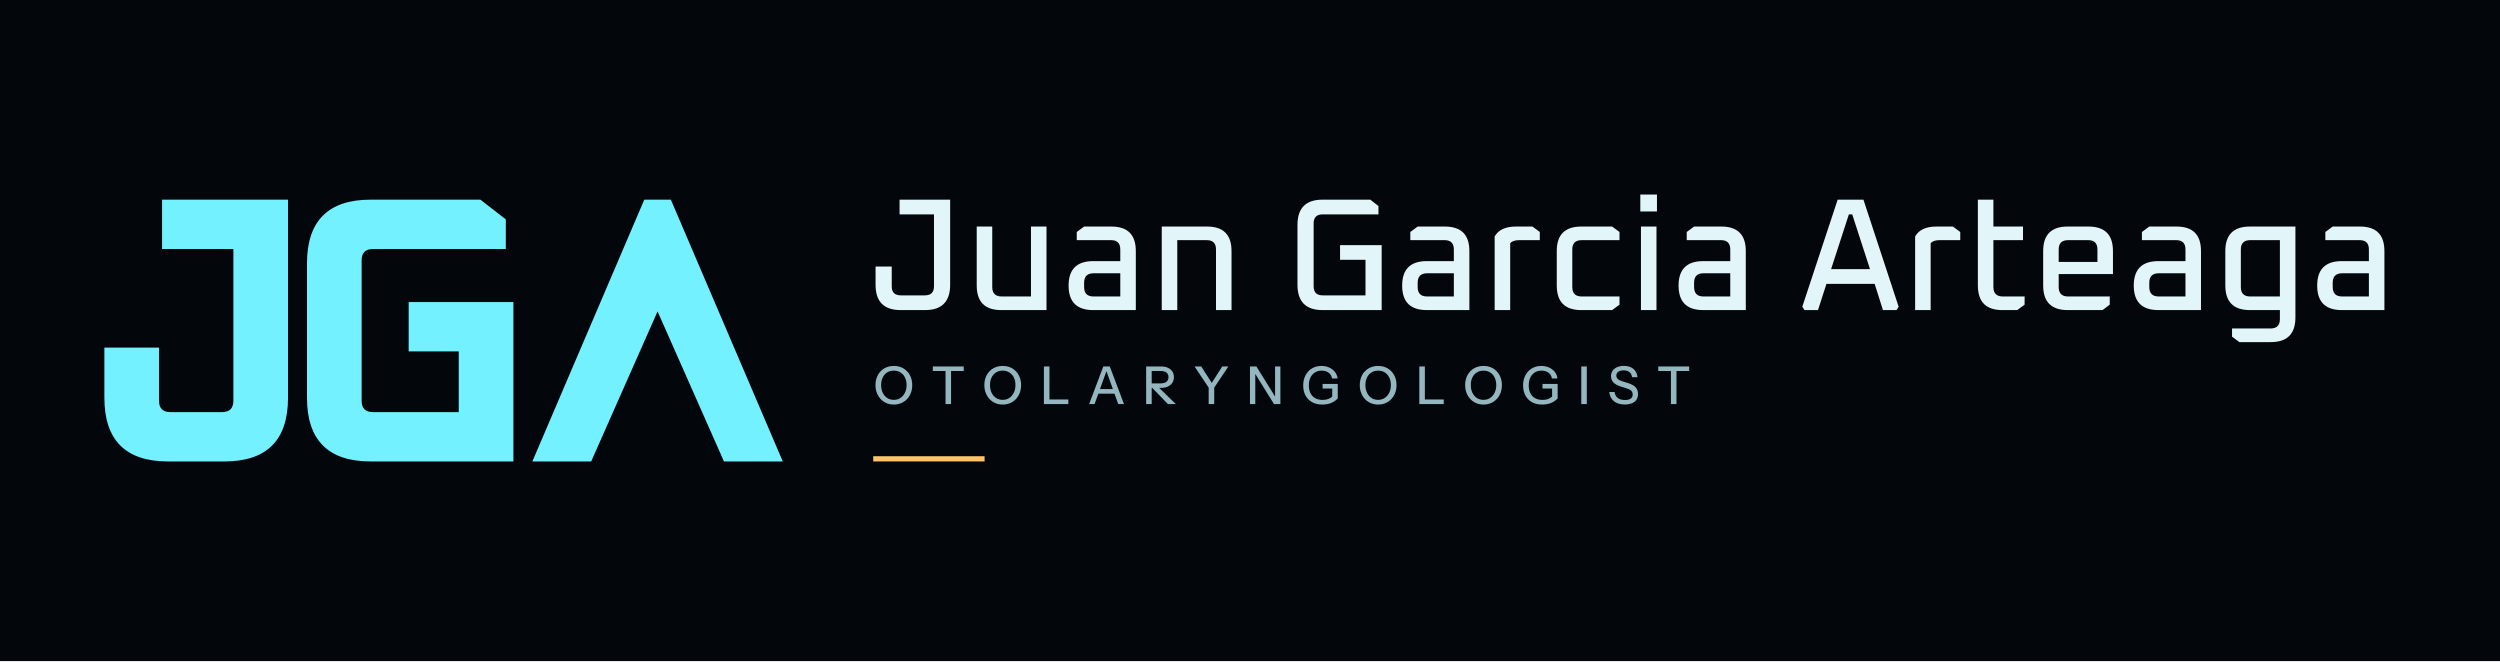
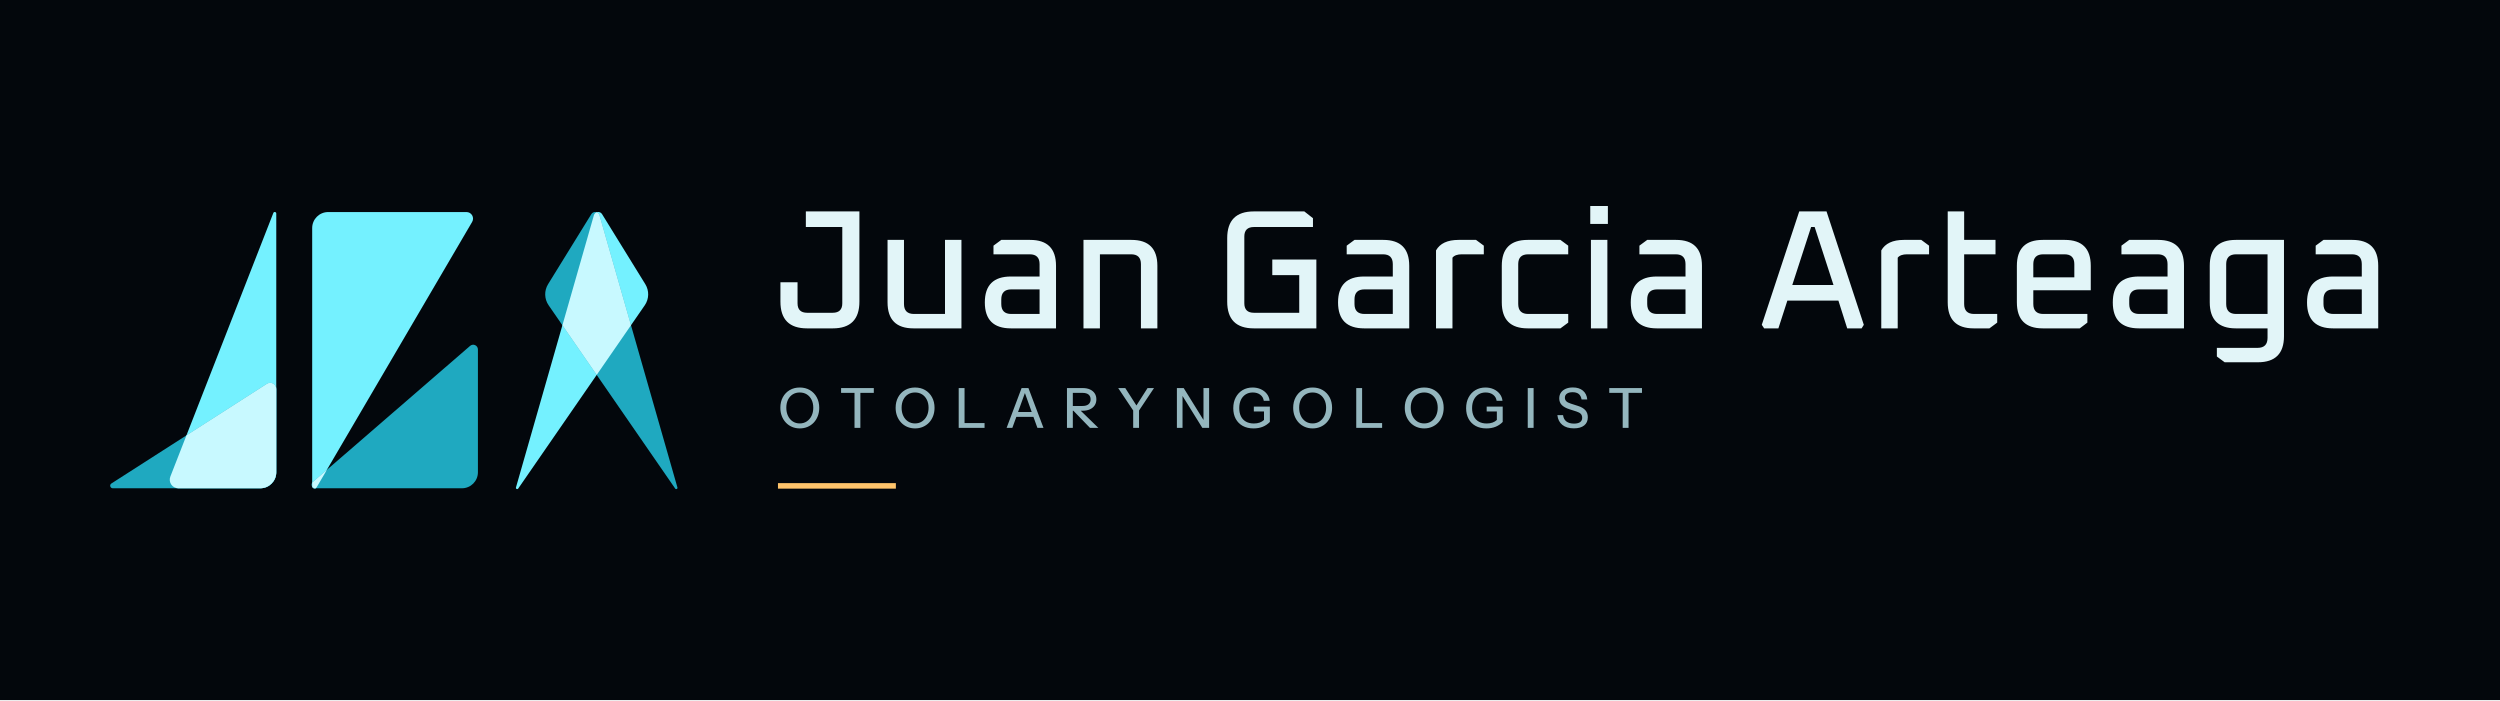
- <svg xmlns="http://www.w3.org/2000/svg" viewBox="0 0 1437 380" width="1437" height="380">
+ <svg xmlns="http://www.w3.org/2000/svg" viewBox="0 0 1357 380" width="1357" height="380">
  <rect width="100%" height="100%" fill="#03070c" />
-   <path d="M60.0 228.601V199.814H91.405V230.346Q91.405 236.889 97.947 236.889H127.607Q134.15 236.889 134.15 230.346V143.111H93.149V114.76H165.554V228.601Q165.554 265.24 128.915 265.24H96.639Q60.0 265.24 60.0 228.601ZM176.458 228.601V151.399Q176.458 114.76 213.097 114.76H276.124L290.736 126.101V143.111H214.406Q207.863 143.111 207.863 149.654V230.346Q207.863 236.889 214.406 236.889H263.693V201.995H234.906V173.643H295.098V265.24H213.097Q176.458 265.24 176.458 228.601ZM306.00 265.24L370.34 114.76L385.60 114.76L449.94 265.24L416.14 265.24L377.97 178.99L339.81 265.24Z" fill="#74f1ff" />
-   <path d="M503.275 163.704V153.216H512.567V164.624Q512.567 169.776 517.811 169.776H531.611Q536.855 169.776 536.855 164.624V123.224H517.075V114.76H546.147V163.704Q546.147 178.24 531.703 178.24H517.719Q503.275 178.24 503.275 163.704ZM561.419 164.072V130.216H570.343V164.992Q570.343 170.42 575.771 170.42H592.607V130.216H601.531V178.24H575.495Q561.419 178.24 561.419 164.072ZM628.395 178.24Q614.227 178.24 614.227 164.164Q614.227 150.088 628.395 150.088H643.943V143.372Q643.943 138.036 638.607 138.036H618.919V133.344L623.151 130.216H638.791Q652.867 130.216 652.867 144.292V178.24ZM623.151 164.992Q623.151 170.42 628.579 170.42H643.943V157.08H628.579Q623.151 157.08 623.151 162.508ZM667.771 178.24V130.216H693.807Q707.883 130.216 707.883 144.292V178.24H698.959V143.372Q698.959 138.036 693.623 138.036H676.695V178.24ZM745.787 163.704V129.296Q745.787 114.76 760.231 114.76H787.647L792.339 118.44V123.224H760.323Q755.079 123.224 755.079 128.376V164.624Q755.079 169.776 760.323 169.776H784.887V149.352H770.259V140.888H794.179V178.24H760.231Q745.787 178.24 745.787 163.704ZM820.123 178.24Q805.955 178.24 805.955 164.164Q805.955 150.088 820.123 150.088H835.671V143.372Q835.671 138.036 830.335 138.036H810.647V133.344L814.879 130.216H830.519Q844.595 130.216 844.595 144.292V178.24ZM814.879 164.992Q814.879 170.42 820.307 170.42H835.671V157.08H820.307Q814.879 157.08 814.879 162.508ZM859.131 178.24V135.92Q862.351 130.216 871.367 130.216H880.843L885.075 133.344V138.036H873.115Q869.527 138.036 868.055 139.876V178.24ZM894.827 164.072V144.292Q894.827 130.216 908.903 130.216H926.659L930.891 133.344V138.036H909.179Q903.751 138.036 903.751 143.372V164.992Q903.751 170.42 909.179 170.42H930.891V175.112L926.659 178.24H908.903Q894.827 178.24 894.827 164.072ZM942.851 121.568V111.816H952.419V121.568ZM943.219 178.24V130.216H952.143V178.24ZM979.007 178.24Q964.839 178.24 964.839 164.164Q964.839 150.088 979.007 150.088H994.555V143.372Q994.555 138.036 989.219 138.036H969.531V133.344L973.763 130.216H989.403Q1003.479 130.216 1003.479 144.292V178.24ZM973.763 164.992Q973.763 170.42 979.191 170.42H994.555V157.08H979.191Q973.763 157.08 973.763 162.508ZM1035.955 176.308 1056.287 114.76H1071.099L1091.339 176.308L1090.143 178.24H1082.323L1077.539 163.152H1049.847L1044.971 178.24H1037.243ZM1052.515 154.688H1074.871L1064.659 123.224H1062.727ZM1100.815 178.24V135.92Q1104.035 130.216 1113.051 130.216H1122.527L1126.759 133.344V138.036H1114.799Q1111.211 138.036 1109.739 139.876V178.24ZM1136.879 164.072V114.76H1145.803V130.216H1162.823V138.036H1145.803V164.992Q1145.803 170.42 1151.231 170.42H1163.743V175.112L1159.511 178.24H1150.955Q1136.879 178.24 1136.879 164.072ZM1174.415 164.072V144.292Q1174.415 130.216 1188.491 130.216H1200.451Q1214.527 130.216 1214.527 144.292V157.54H1183.339V164.992Q1183.339 170.42 1188.767 170.42H1212.687V175.112L1208.547 178.24H1188.491Q1174.415 178.24 1174.415 164.072ZM1183.339 150.548H1205.603V143.372Q1205.603 138.036 1200.267 138.036H1188.767Q1183.339 138.036 1183.339 143.372ZM1240.655 178.24Q1226.487 178.24 1226.487 164.164Q1226.487 150.088 1240.655 150.088H1256.203V143.372Q1256.203 138.036 1250.867 138.036H1231.179V133.344L1235.411 130.216H1251.051Q1265.127 130.216 1265.127 144.292V178.24ZM1235.411 164.992Q1235.411 170.42 1240.839 170.42H1256.203V157.08H1240.839Q1235.411 157.08 1235.411 162.508ZM1279.111 164.072V144.292Q1279.111 130.216 1293.279 130.216H1319.407V182.472Q1319.407 196.64 1305.239 196.64H1287.207L1282.975 193.512V188.82H1305.055Q1310.483 188.82 1310.483 183.392V178.24H1293.279Q1279.111 178.24 1279.111 164.072ZM1288.035 164.992Q1288.035 170.42 1293.463 170.42H1310.483V138.036H1293.463Q1288.035 138.036 1288.035 143.372ZM1346.087 178.24Q1331.919 178.24 1331.919 164.164Q1331.919 150.088 1346.087 150.088H1361.635V143.372Q1361.635 138.036 1356.299 138.036H1336.611V133.344L1340.843 130.216H1356.483Q1370.559 130.216 1370.559 144.292V178.24ZM1340.843 164.992Q1340.843 170.42 1346.271 170.42H1361.635V157.08H1346.271Q1340.843 157.08 1340.843 162.508Z" fill="#e2f5f8" />
-   <path d="M513.789 232.54Q511.479 232.54 509.559 231.715Q507.639 230.89 506.229 229.39Q504.819 227.89 504.024 225.85Q503.229 223.81 503.229 221.35Q503.229 218.11 504.579 215.62Q505.929 213.13 508.314 211.735Q510.699 210.34 513.759 210.34Q516.879 210.34 519.249 211.735Q521.619 213.13 522.984 215.62Q524.349 218.11 524.349 221.38Q524.349 223.81 523.554 225.865Q522.759 227.92 521.349 229.405Q519.939 230.89 518.004 231.715Q516.069 232.54 513.789 232.54ZM513.759 229.84Q515.919 229.84 517.569 228.745Q519.219 227.65 520.164 225.73Q521.109 223.81 521.109 221.32Q521.109 218.86 520.179 216.985Q519.249 215.11 517.599 214.075Q515.949 213.04 513.759 213.04Q511.569 213.04 509.934 214.075Q508.299 215.11 507.384 216.97Q506.469 218.83 506.469 221.32Q506.469 223.84 507.399 225.76Q508.329 227.68 509.964 228.76Q511.599 229.84 513.759 229.84ZM543.489 232.24V213.25H536.199V210.64H553.959V213.25H546.669V232.24ZM576.369 232.54Q574.059 232.54 572.139 231.715Q570.219 230.89 568.809 229.39Q567.399 227.89 566.604 225.85Q565.809 223.81 565.809 221.35Q565.809 218.11 567.159 215.62Q568.509 213.13 570.894 211.735Q573.279 210.34 576.339 210.34Q579.459 210.34 581.829 211.735Q584.199 213.13 585.564 215.62Q586.929 218.11 586.929 221.38Q586.929 223.81 586.134 225.865Q585.339 227.92 583.929 229.405Q582.519 230.89 580.584 231.715Q578.649 232.54 576.369 232.54ZM576.339 229.84Q578.499 229.84 580.149 228.745Q581.799 227.65 582.744 225.73Q583.689 223.81 583.689 221.32Q583.689 218.86 582.759 216.985Q581.829 215.11 580.179 214.075Q578.529 213.04 576.339 213.04Q574.149 213.04 572.514 214.075Q570.879 215.11 569.964 216.97Q569.049 218.83 569.049 221.32Q569.049 223.84 569.979 225.76Q570.909 227.68 572.544 228.76Q574.179 229.84 576.339 229.84ZM600.039 232.24V210.64H603.219V229.63H614.079V232.24ZM626.049 232.24 634.179 210.64H637.899L646.059 232.24H642.759L640.599 226.27H631.329L629.169 232.24ZM635.979 213.34 632.259 223.63H639.669ZM658.809 232.24V210.64H667.329Q669.669 210.64 671.319 211.405Q672.969 212.17 673.869 213.535Q674.769 214.9 674.769 216.76Q674.769 218.62 673.869 220.0Q672.969 221.38 671.319 222.16Q669.669 222.94 667.329 222.94H666.279L675.849 232.24H671.289L662.289 222.94H661.989V232.24ZM661.989 220.36H667.239Q669.399 220.36 670.524 219.415Q671.649 218.47 671.649 216.79Q671.649 215.11 670.539 214.18Q669.429 213.25 667.239 213.25H661.989ZM694.749 232.24V222.82L686.619 210.64H690.459L696.519 220.09L702.549 210.64H706.059L697.929 222.82V232.24ZM718.479 232.24V210.64H722.169L732.909 227.95V210.64H735.969V232.24H732.279L721.539 214.93V232.24ZM760.059 232.54Q756.669 232.54 754.209 231.175Q751.749 229.81 750.414 227.35Q749.079 224.89 749.079 221.56Q749.079 218.26 750.414 215.725Q751.749 213.19 754.119 211.765Q756.489 210.34 759.579 210.34Q762.039 210.34 764.034 211.255Q766.029 212.17 767.304 213.79Q768.579 215.41 768.819 217.54H765.639Q765.339 215.47 763.719 214.255Q762.099 213.04 759.669 213.04Q757.449 213.04 755.799 214.09Q754.149 215.14 753.234 217.03Q752.319 218.92 752.319 221.5Q752.319 224.11 753.249 225.985Q754.179 227.86 755.964 228.865Q757.749 229.87 760.269 229.87Q762.069 229.87 763.449 229.36Q764.769 228.88 765.759 227.95V223.33H760.239V220.69H768.939V229.03Q767.259 230.77 765.069 231.655Q762.879 232.54 760.059 232.54ZM792.159 232.54Q789.849 232.54 787.929 231.715Q786.009 230.89 784.599 229.39Q783.189 227.89 782.394 225.85Q781.599 223.81 781.599 221.35Q781.599 218.11 782.949 215.62Q784.299 213.13 786.684 211.735Q789.069 210.34 792.129 210.34Q795.249 210.34 797.619 211.735Q799.989 213.13 801.354 215.62Q802.719 218.11 802.719 221.38Q802.719 223.81 801.924 225.865Q801.129 227.92 799.719 229.405Q798.309 230.89 796.374 231.715Q794.439 232.54 792.159 232.54ZM792.129 229.84Q794.289 229.84 795.939 228.745Q797.589 227.65 798.534 225.73Q799.479 223.81 799.479 221.32Q799.479 218.86 798.549 216.985Q797.619 215.11 795.969 214.075Q794.319 213.04 792.129 213.04Q789.939 213.04 788.304 214.075Q786.669 215.11 785.754 216.97Q784.839 218.83 784.839 221.32Q784.839 223.84 785.769 225.76Q786.699 227.68 788.334 228.76Q789.969 229.84 792.129 229.84ZM815.829 232.24V210.64H819.009V229.63H829.869V232.24ZM852.729 232.54Q850.419 232.54 848.499 231.715Q846.579 230.89 845.169 229.39Q843.759 227.89 842.964 225.85Q842.169 223.81 842.169 221.35Q842.169 218.11 843.519 215.62Q844.869 213.13 847.254 211.735Q849.639 210.34 852.699 210.34Q855.819 210.34 858.189 211.735Q860.559 213.13 861.924 215.62Q863.289 218.11 863.289 221.38Q863.289 223.81 862.494 225.865Q861.699 227.92 860.289 229.405Q858.879 230.89 856.944 231.715Q855.009 232.54 852.729 232.54ZM852.699 229.84Q854.859 229.84 856.509 228.745Q858.159 227.65 859.104 225.73Q860.049 223.81 860.049 221.32Q860.049 218.86 859.119 216.985Q858.189 215.11 856.539 214.075Q854.889 213.04 852.699 213.04Q850.509 213.04 848.874 214.075Q847.239 215.11 846.324 216.97Q845.409 218.83 845.409 221.32Q845.409 223.84 846.339 225.76Q847.269 227.68 848.904 228.76Q850.539 229.84 852.699 229.84ZM886.449 232.54Q883.059 232.54 880.599 231.175Q878.139 229.81 876.804 227.35Q875.469 224.89 875.469 221.56Q875.469 218.26 876.804 215.725Q878.139 213.19 880.509 211.765Q882.879 210.34 885.969 210.34Q888.429 210.34 890.424 211.255Q892.419 212.17 893.694 213.79Q894.969 215.41 895.209 217.54H892.029Q891.729 215.47 890.109 214.255Q888.489 213.04 886.059 213.04Q883.839 213.04 882.189 214.09Q880.539 215.14 879.624 217.03Q878.709 218.92 878.709 221.5Q878.709 224.11 879.639 225.985Q880.569 227.86 882.354 228.865Q884.139 229.87 886.659 229.87Q888.459 229.87 889.839 229.36Q891.159 228.88 892.149 227.95V223.33H886.629V220.69H895.329V229.03Q893.649 230.77 891.459 231.655Q889.269 232.54 886.449 232.54ZM908.919 232.24V210.64H912.099V232.24ZM933.969 232.51Q930.069 232.51 927.729 230.65Q925.389 228.79 924.999 225.34H928.089Q928.359 227.59 929.889 228.76Q931.419 229.93 934.029 229.93Q936.219 229.93 937.344 229.12Q938.469 228.31 938.469 226.81Q938.469 225.46 937.719 224.665Q936.969 223.87 935.349 223.36L931.599 222.16Q928.719 221.23 927.369 219.82Q926.019 218.41 926.019 216.25Q926.019 214.42 926.934 213.1Q927.849 211.78 929.514 211.045Q931.179 210.31 933.399 210.31Q936.819 210.31 938.874 212.035Q940.929 213.76 941.229 216.82H938.139Q937.779 214.78 936.579 213.835Q935.379 212.89 933.279 212.89Q931.299 212.89 930.189 213.67Q929.079 214.45 929.079 215.86Q929.079 217.0 929.814 217.765Q930.549 218.53 932.259 219.07L936.189 220.33Q938.919 221.2 940.224 222.7Q941.529 224.2 941.529 226.48Q941.529 229.36 939.549 230.935Q937.569 232.51 933.969 232.51ZM960.459 232.24V213.25H953.169V210.64H970.929V213.25H963.639V232.24Z" fill="#94b6be" />
-   <rect x="501.939" y="262.24" width="64" height="3" fill="#ffc46b" />
+   <g id="jga" transform="translate(60 115.101) scale(1.49935)">
+     <defs>
+       <clipPath id="jga-0">
+         <path d="M58.95 0.3A0.55 0.55 0 0 1 60 0.49L60 94.21A5.79 5.79 0 0 1 54.21 100L24.55 100A3.1 3.1 0 0 1 21.65 95.77Z" />
+       </clipPath>
+       <clipPath id="jga-1">
+         <path d="M73 5.79A5.79 5.79 0 0 1 78.79 0L128.86 0A2.37 2.37 0 0 1 130.91 3.57L74.59 99.69A0.85 0.85 0 0 1 73 99.26Z" />
+       </clipPath>
+       <clipPath id="jga-2">
+         <path d="M147.61 100.07A0.46 0.46 0 0 1 146.78 99.68L174.99 1.14A1.63 1.63 0 0 1 177.93 0.73L193.6 26.11A7 7 0 0 1 193.4 33.76Z" />
+       </clipPath>
+     </defs>
+     <path fill="#74f1ff" d="M58.95 0.3A0.55 0.55 0 0 1 60 0.49L60 94.21A5.79 5.79 0 0 1 54.21 100L24.55 100A3.1 3.1 0 0 1 21.65 95.77Z" />
+     <path fill="#1fa9c0" d="M0.3 98.27A0.94 0.94 0 0 0 0.8 100L54.21 100A5.79 5.79 0 0 0 60 94.21L60 64.05A2.21 2.21 0 0 0 56.59 62.18Z" />
+     <path fill="#c8f9ff" clip-path="url(#jga-0)" d="M0.3 98.27A0.94 0.94 0 0 0 0.8 100L54.21 100A5.79 5.79 0 0 0 60 94.21L60 64.05A2.21 2.21 0 0 0 56.59 62.18Z" />
+     <path fill="#74f1ff" d="M73 5.79A5.79 5.79 0 0 1 78.79 0L128.86 0A2.37 2.37 0 0 1 130.91 3.57L74.59 99.69A0.85 0.85 0 0 1 73 99.26Z" />
+     <path fill="#1fa9c0" d="M73.21 97.74A1.29 1.29 0 0 0 74.06 100L127.21 100A5.79 5.79 0 0 0 133 94.21L133 49.74A1.71 1.71 0 0 0 130.18 48.44Z" />
+     <path fill="#c8f9ff" clip-path="url(#jga-1)" d="M73.21 97.74A1.29 1.29 0 0 0 74.06 100L127.21 100A5.79 5.79 0 0 0 133 94.21L133 49.74A1.71 1.71 0 0 0 130.18 48.44Z" />
+     <path fill="#74f1ff" d="M147.61 100.07A0.46 0.46 0 0 1 146.78 99.68L174.99 1.14A1.63 1.63 0 0 1 177.93 0.73L193.6 26.11A7 7 0 0 1 193.4 33.76Z" />
+     <path fill="#1fa9c0" d="M204.39 100.07A0.46 0.46 0 0 0 205.22 99.68L177.01 1.14A1.63 1.63 0 0 0 174.07 0.73L158.4 26.11A7 7 0 0 0 158.6 33.76Z" />
+     <path fill="#c8f9ff" clip-path="url(#jga-2)" d="M204.39 100.07A0.46 0.46 0 0 0 205.22 99.68L177.01 1.14A1.63 1.63 0 0 0 174.07 0.73L158.4 26.11A7 7 0 0 0 158.6 33.76Z" />
+   </g>
+   <g transform="translate(-79.66 0)">
+     <path d="M503.275 163.704V153.216H512.567V164.624Q512.567 169.776 517.811 169.776H531.611Q536.855 169.776 536.855 164.624V123.224H517.075V114.76H546.147V163.704Q546.147 178.24 531.703 178.24H517.719Q503.275 178.24 503.275 163.704ZM561.419 164.072V130.216H570.343V164.992Q570.343 170.42 575.771 170.42H592.607V130.216H601.531V178.24H575.495Q561.419 178.24 561.419 164.072ZM628.395 178.24Q614.227 178.24 614.227 164.164Q614.227 150.088 628.395 150.088H643.943V143.372Q643.943 138.036 638.607 138.036H618.919V133.344L623.151 130.216H638.791Q652.867 130.216 652.867 144.292V178.24ZM623.151 164.992Q623.151 170.42 628.579 170.42H643.943V157.08H628.579Q623.151 157.08 623.151 162.508ZM667.771 178.24V130.216H693.807Q707.883 130.216 707.883 144.292V178.24H698.959V143.372Q698.959 138.036 693.623 138.036H676.695V178.24ZM745.787 163.704V129.296Q745.787 114.76 760.231 114.76H787.647L792.339 118.44V123.224H760.323Q755.079 123.224 755.079 128.376V164.624Q755.079 169.776 760.323 169.776H784.887V149.352H770.259V140.888H794.179V178.24H760.231Q745.787 178.24 745.787 163.704ZM820.123 178.24Q805.955 178.24 805.955 164.164Q805.955 150.088 820.123 150.088H835.671V143.372Q835.671 138.036 830.335 138.036H810.647V133.344L814.879 130.216H830.519Q844.595 130.216 844.595 144.292V178.24ZM814.879 164.992Q814.879 170.42 820.307 170.42H835.671V157.08H820.307Q814.879 157.08 814.879 162.508ZM859.131 178.24V135.92Q862.351 130.216 871.367 130.216H880.843L885.075 133.344V138.036H873.115Q869.527 138.036 868.055 139.876V178.24ZM894.827 164.072V144.292Q894.827 130.216 908.903 130.216H926.659L930.891 133.344V138.036H909.179Q903.751 138.036 903.751 143.372V164.992Q903.751 170.42 909.179 170.42H930.891V175.112L926.659 178.24H908.903Q894.827 178.24 894.827 164.072ZM942.851 121.568V111.816H952.419V121.568ZM943.219 178.24V130.216H952.143V178.24ZM979.007 178.24Q964.839 178.24 964.839 164.164Q964.839 150.088 979.007 150.088H994.555V143.372Q994.555 138.036 989.219 138.036H969.531V133.344L973.763 130.216H989.403Q1003.479 130.216 1003.479 144.292V178.24ZM973.763 164.992Q973.763 170.42 979.191 170.42H994.555V157.08H979.191Q973.763 157.08 973.763 162.508ZM1035.955 176.308 1056.287 114.76H1071.099L1091.339 176.308L1090.143 178.24H1082.323L1077.539 163.152H1049.847L1044.971 178.24H1037.243ZM1052.515 154.688H1074.871L1064.659 123.224H1062.727ZM1100.815 178.24V135.92Q1104.035 130.216 1113.051 130.216H1122.527L1126.759 133.344V138.036H1114.799Q1111.211 138.036 1109.739 139.876V178.24ZM1136.879 164.072V114.76H1145.803V130.216H1162.823V138.036H1145.803V164.992Q1145.803 170.42 1151.231 170.42H1163.743V175.112L1159.511 178.24H1150.955Q1136.879 178.24 1136.879 164.072ZM1174.415 164.072V144.292Q1174.415 130.216 1188.491 130.216H1200.451Q1214.527 130.216 1214.527 144.292V157.54H1183.339V164.992Q1183.339 170.42 1188.767 170.42H1212.687V175.112L1208.547 178.24H1188.491Q1174.415 178.24 1174.415 164.072ZM1183.339 150.548H1205.603V143.372Q1205.603 138.036 1200.267 138.036H1188.767Q1183.339 138.036 1183.339 143.372ZM1240.655 178.24Q1226.487 178.24 1226.487 164.164Q1226.487 150.088 1240.655 150.088H1256.203V143.372Q1256.203 138.036 1250.867 138.036H1231.179V133.344L1235.411 130.216H1251.051Q1265.127 130.216 1265.127 144.292V178.24ZM1235.411 164.992Q1235.411 170.42 1240.839 170.42H1256.203V157.08H1240.839Q1235.411 157.08 1235.411 162.508ZM1279.111 164.072V144.292Q1279.111 130.216 1293.279 130.216H1319.407V182.472Q1319.407 196.64 1305.239 196.64H1287.207L1282.975 193.512V188.82H1305.055Q1310.483 188.82 1310.483 183.392V178.24H1293.279Q1279.111 178.24 1279.111 164.072ZM1288.035 164.992Q1288.035 170.42 1293.463 170.42H1310.483V138.036H1293.463Q1288.035 138.036 1288.035 143.372ZM1346.087 178.24Q1331.919 178.24 1331.919 164.164Q1331.919 150.088 1346.087 150.088H1361.635V143.372Q1361.635 138.036 1356.299 138.036H1336.611V133.344L1340.843 130.216H1356.483Q1370.559 130.216 1370.559 144.292V178.24ZM1340.843 164.992Q1340.843 170.42 1346.271 170.42H1361.635V157.08H1346.271Q1340.843 157.08 1340.843 162.508Z" fill="#e2f5f8" />
+     <path d="M513.789 232.54Q511.479 232.54 509.559 231.715Q507.639 230.89 506.229 229.39Q504.819 227.89 504.024 225.85Q503.229 223.81 503.229 221.35Q503.229 218.11 504.579 215.62Q505.929 213.13 508.314 211.735Q510.699 210.34 513.759 210.34Q516.879 210.34 519.249 211.735Q521.619 213.13 522.984 215.62Q524.349 218.11 524.349 221.38Q524.349 223.81 523.554 225.865Q522.759 227.92 521.349 229.405Q519.939 230.89 518.004 231.715Q516.069 232.54 513.789 232.54ZM513.759 229.84Q515.919 229.84 517.569 228.745Q519.219 227.65 520.164 225.73Q521.109 223.81 521.109 221.32Q521.109 218.86 520.179 216.985Q519.249 215.11 517.599 214.075Q515.949 213.04 513.759 213.04Q511.569 213.04 509.934 214.075Q508.299 215.11 507.384 216.97Q506.469 218.83 506.469 221.32Q506.469 223.84 507.399 225.76Q508.329 227.68 509.964 228.76Q511.599 229.84 513.759 229.84ZM543.489 232.24V213.25H536.199V210.64H553.959V213.25H546.669V232.24ZM576.369 232.54Q574.059 232.54 572.139 231.715Q570.219 230.89 568.809 229.39Q567.399 227.89 566.604 225.85Q565.809 223.81 565.809 221.35Q565.809 218.11 567.159 215.62Q568.509 213.13 570.894 211.735Q573.279 210.34 576.339 210.34Q579.459 210.34 581.829 211.735Q584.199 213.13 585.564 215.62Q586.929 218.11 586.929 221.38Q586.929 223.81 586.134 225.865Q585.339 227.92 583.929 229.405Q582.519 230.89 580.584 231.715Q578.649 232.54 576.369 232.54ZM576.339 229.84Q578.499 229.84 580.149 228.745Q581.799 227.65 582.744 225.73Q583.689 223.81 583.689 221.32Q583.689 218.86 582.759 216.985Q581.829 215.11 580.179 214.075Q578.529 213.04 576.339 213.04Q574.149 213.04 572.514 214.075Q570.879 215.11 569.964 216.97Q569.049 218.83 569.049 221.32Q569.049 223.84 569.979 225.76Q570.909 227.68 572.544 228.76Q574.179 229.84 576.339 229.84ZM600.039 232.24V210.64H603.219V229.63H614.079V232.24ZM626.049 232.24 634.179 210.64H637.899L646.059 232.24H642.759L640.599 226.27H631.329L629.169 232.24ZM635.979 213.34 632.259 223.63H639.669ZM658.809 232.24V210.64H667.329Q669.669 210.64 671.319 211.405Q672.969 212.17 673.869 213.535Q674.769 214.9 674.769 216.76Q674.769 218.62 673.869 220.0Q672.969 221.38 671.319 222.16Q669.669 222.94 667.329 222.94H666.279L675.849 232.24H671.289L662.289 222.94H661.989V232.24ZM661.989 220.36H667.239Q669.399 220.36 670.524 219.415Q671.649 218.47 671.649 216.79Q671.649 215.11 670.539 214.18Q669.429 213.25 667.239 213.25H661.989ZM694.749 232.24V222.82L686.619 210.64H690.459L696.519 220.09L702.549 210.64H706.059L697.929 222.82V232.24ZM718.479 232.24V210.64H722.169L732.909 227.95V210.64H735.969V232.24H732.279L721.539 214.93V232.24ZM760.059 232.54Q756.669 232.54 754.209 231.175Q751.749 229.81 750.414 227.35Q749.079 224.89 749.079 221.56Q749.079 218.26 750.414 215.725Q751.749 213.19 754.119 211.765Q756.489 210.34 759.579 210.34Q762.039 210.34 764.034 211.255Q766.029 212.17 767.304 213.79Q768.579 215.41 768.819 217.54H765.639Q765.339 215.47 763.719 214.255Q762.099 213.04 759.669 213.04Q757.449 213.04 755.799 214.09Q754.149 215.14 753.234 217.03Q752.319 218.92 752.319 221.5Q752.319 224.11 753.249 225.985Q754.179 227.86 755.964 228.865Q757.749 229.87 760.269 229.87Q762.069 229.87 763.449 229.36Q764.769 228.88 765.759 227.95V223.33H760.239V220.69H768.939V229.03Q767.259 230.77 765.069 231.655Q762.879 232.54 760.059 232.54ZM792.159 232.54Q789.849 232.54 787.929 231.715Q786.009 230.89 784.599 229.39Q783.189 227.89 782.394 225.85Q781.599 223.81 781.599 221.35Q781.599 218.11 782.949 215.62Q784.299 213.13 786.684 211.735Q789.069 210.34 792.129 210.34Q795.249 210.34 797.619 211.735Q799.989 213.13 801.354 215.62Q802.719 218.11 802.719 221.38Q802.719 223.81 801.924 225.865Q801.129 227.92 799.719 229.405Q798.309 230.89 796.374 231.715Q794.439 232.54 792.159 232.54ZM792.129 229.84Q794.289 229.84 795.939 228.745Q797.589 227.65 798.534 225.73Q799.479 223.81 799.479 221.32Q799.479 218.86 798.549 216.985Q797.619 215.11 795.969 214.075Q794.319 213.04 792.129 213.04Q789.939 213.04 788.304 214.075Q786.669 215.11 785.754 216.97Q784.839 218.83 784.839 221.32Q784.839 223.84 785.769 225.76Q786.699 227.68 788.334 228.76Q789.969 229.84 792.129 229.84ZM815.829 232.24V210.64H819.009V229.63H829.869V232.24ZM852.729 232.54Q850.419 232.54 848.499 231.715Q846.579 230.89 845.169 229.39Q843.759 227.89 842.964 225.85Q842.169 223.81 842.169 221.35Q842.169 218.11 843.519 215.62Q844.869 213.13 847.254 211.735Q849.639 210.34 852.699 210.34Q855.819 210.34 858.189 211.735Q860.559 213.13 861.924 215.62Q863.289 218.11 863.289 221.38Q863.289 223.81 862.494 225.865Q861.699 227.92 860.289 229.405Q858.879 230.89 856.944 231.715Q855.009 232.54 852.729 232.54ZM852.699 229.84Q854.859 229.84 856.509 228.745Q858.159 227.65 859.104 225.73Q860.049 223.81 860.049 221.32Q860.049 218.86 859.119 216.985Q858.189 215.11 856.539 214.075Q854.889 213.04 852.699 213.04Q850.509 213.04 848.874 214.075Q847.239 215.11 846.324 216.97Q845.409 218.83 845.409 221.32Q845.409 223.84 846.339 225.76Q847.269 227.68 848.904 228.76Q850.539 229.84 852.699 229.84ZM886.449 232.54Q883.059 232.54 880.599 231.175Q878.139 229.81 876.804 227.35Q875.469 224.89 875.469 221.56Q875.469 218.26 876.804 215.725Q878.139 213.19 880.509 211.765Q882.879 210.34 885.969 210.34Q888.429 210.34 890.424 211.255Q892.419 212.17 893.694 213.79Q894.969 215.41 895.209 217.54H892.029Q891.729 215.47 890.109 214.255Q888.489 213.04 886.059 213.04Q883.839 213.04 882.189 214.09Q880.539 215.14 879.624 217.03Q878.709 218.92 878.709 221.5Q878.709 224.11 879.639 225.985Q880.569 227.86 882.354 228.865Q884.139 229.87 886.659 229.87Q888.459 229.87 889.839 229.36Q891.159 228.88 892.149 227.95V223.33H886.629V220.69H895.329V229.03Q893.649 230.77 891.459 231.655Q889.269 232.54 886.449 232.54ZM908.919 232.24V210.64H912.099V232.24ZM933.969 232.51Q930.069 232.51 927.729 230.65Q925.389 228.79 924.999 225.34H928.089Q928.359 227.59 929.889 228.76Q931.419 229.93 934.029 229.93Q936.219 229.93 937.344 229.12Q938.469 228.31 938.469 226.81Q938.469 225.46 937.719 224.665Q936.969 223.87 935.349 223.36L931.599 222.16Q928.719 221.23 927.369 219.82Q926.019 218.41 926.019 216.25Q926.019 214.42 926.934 213.1Q927.849 211.78 929.514 211.045Q931.179 210.31 933.399 210.31Q936.819 210.31 938.874 212.035Q940.929 213.76 941.229 216.82H938.139Q937.779 214.78 936.579 213.835Q935.379 212.89 933.279 212.89Q931.299 212.89 930.189 213.67Q929.079 214.45 929.079 215.86Q929.079 217.0 929.814 217.765Q930.549 218.53 932.259 219.07L936.189 220.33Q938.919 221.2 940.224 222.7Q941.529 224.2 941.529 226.48Q941.529 229.36 939.549 230.935Q937.569 232.51 933.969 232.51ZM960.459 232.24V213.25H953.169V210.64H970.929V213.25H963.639V232.24Z" fill="#94b6be" />
+     <rect x="501.939" y="262.24" width="64" height="3" fill="#ffc46b" />
+   </g>
</svg>
